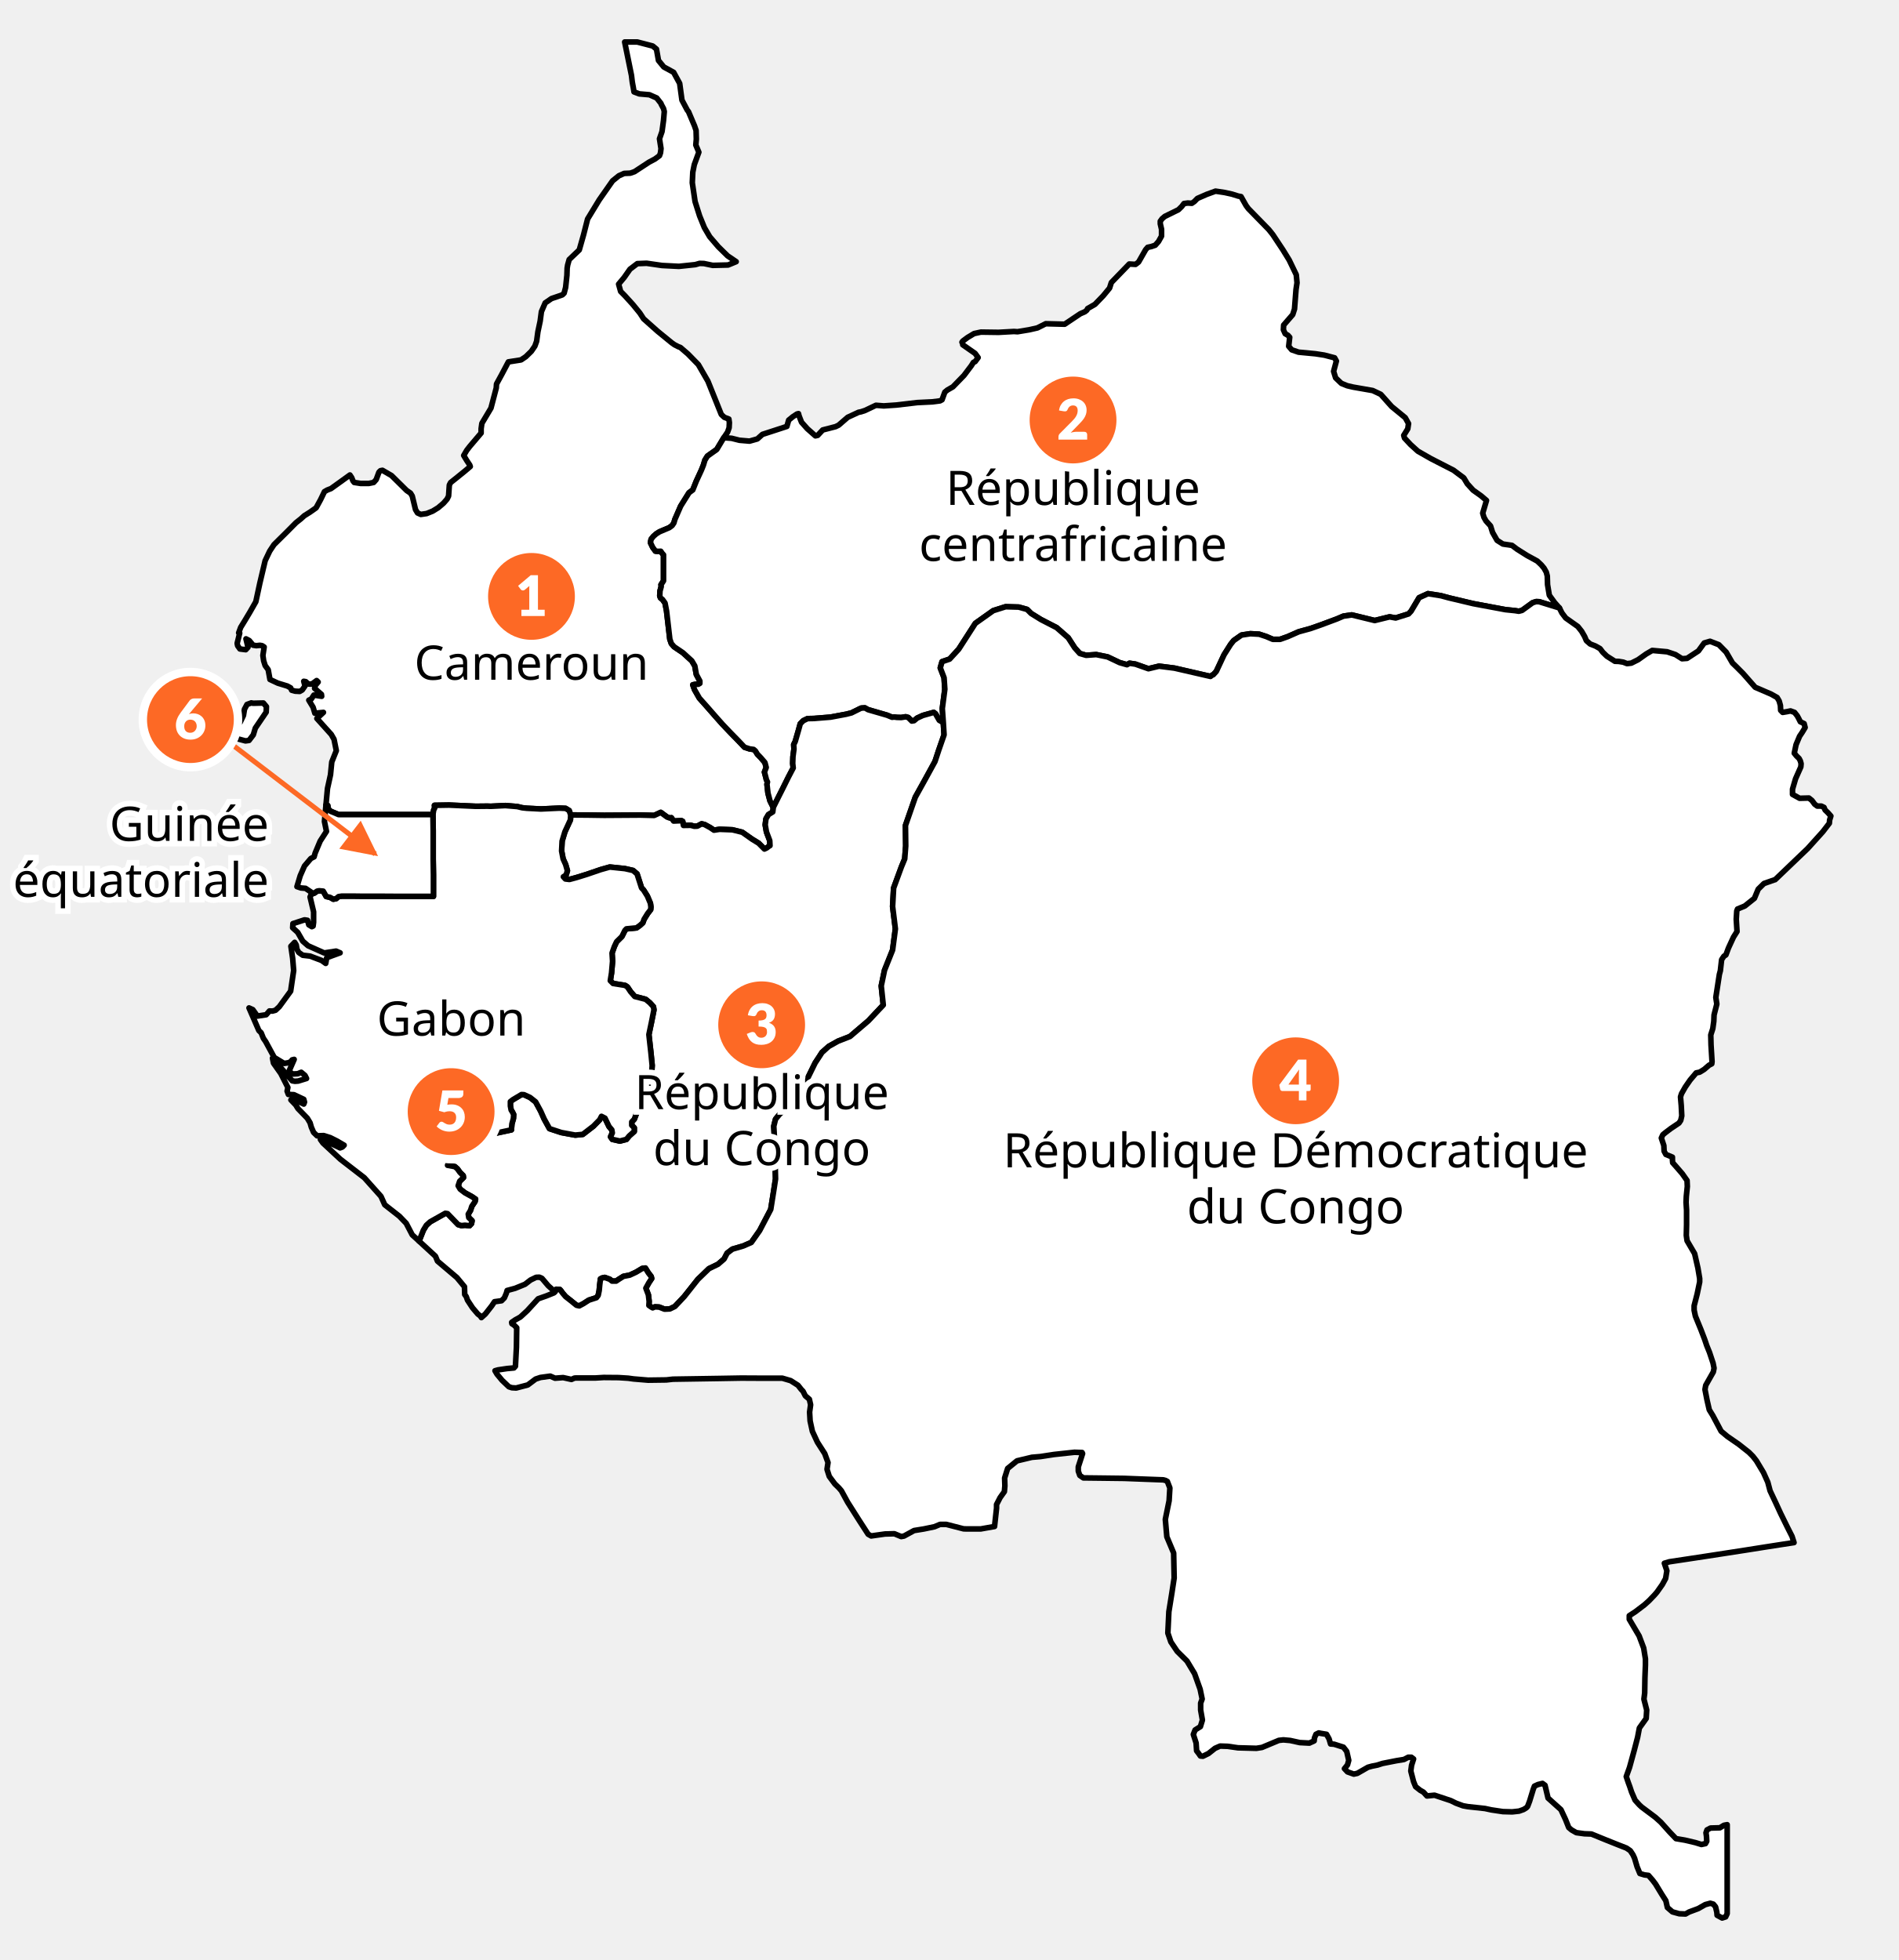
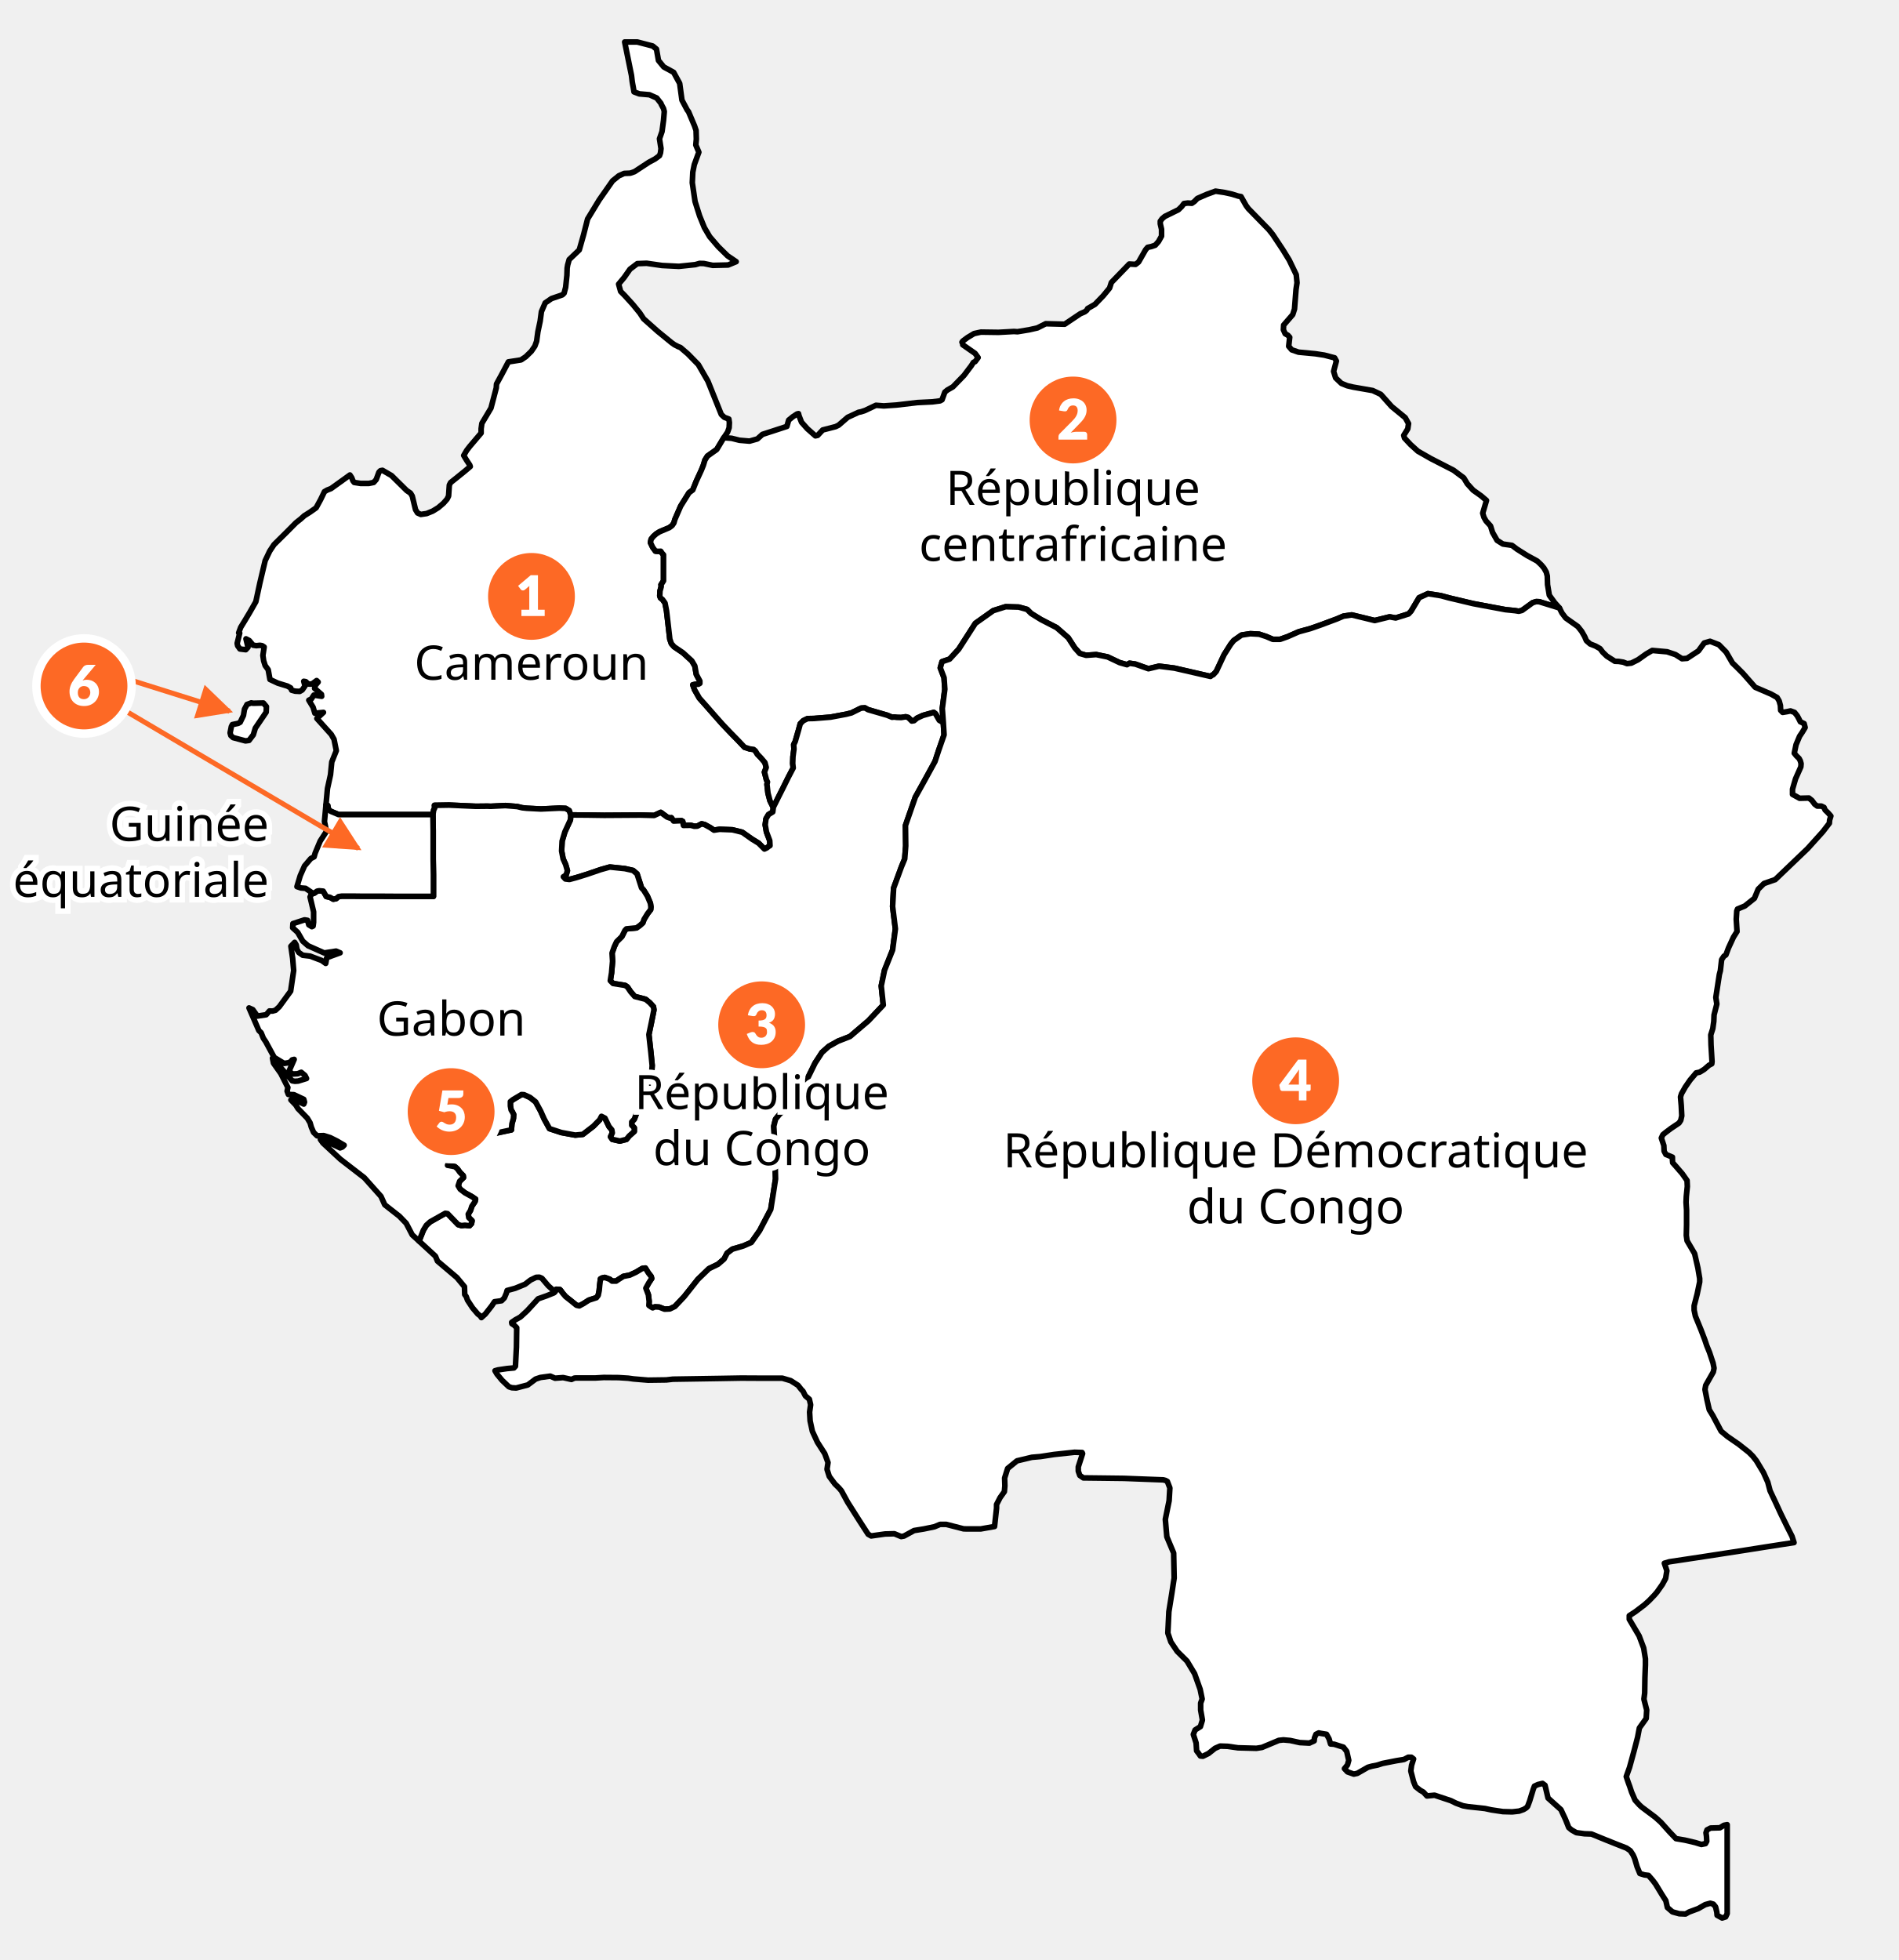
<svg xmlns="http://www.w3.org/2000/svg" viewBox="232 195 678 700" width="678" height="700" font-family="Jost, Verdana, sans-serif">
  <defs>
    <clipPath id="zone">
      <rect x="40" y="185" width="1120" height="725" rx="6" />
    </clipPath>
  </defs>
  <g clip-path="url(#zone)">
    <path d="M317.234,421.022L317.955,419.06L319.396,416.706L321.198,413.696L323.361,409.902L324.802,403.225L325.793,399.035L326.694,395.236L328.316,391.83L329.848,389.515L334.352,385.058L337.686,381.693L339.398,380.338L340.659,379.201L342.731,377.889L344.894,376.359L346.515,373.385L347.867,370.585L348.858,370.016L350.209,369.491L354.354,366.516L356.966,364.634L357.597,365.597L358.048,366.734L358.498,367.303L360.75,367.653L363.724,367.653L365.435,367.303L366.336,366.297L367.327,363.627L367.868,363.102L368.589,362.97L371.832,364.852L374.535,367.522L377.238,370.191L378.589,371.11L379.22,372.16L380.391,377.015L381.112,378.195L382.283,378.72L384.356,378.414L386.518,377.539L388.5,376.315L390.392,374.697L391.653,373.254L392.194,372.16L392.464,368.222L392.915,367.347L394.897,365.772L398.14,363.145L399.942,361.613L399.762,361.088L398.681,359.467L397.6,357.672L398.681,355.832L399.762,354.43L403.816,349.654L403.816,348.12L404.087,346.191L407.33,340.753L409.222,333.556L409.312,332.151L411.204,328.682L413.547,324.245L418.051,323.542L419.763,322.4L421.745,320.466L423.007,318.619L423.637,316.861L424.088,313.518L424.899,309.69L425.349,306.301L426.701,303.174L428.953,301.633L432.827,300.311L433.458,299.695L433.998,297.624L434.449,293.348L434.539,290.746L434.719,289.643L435.26,287.702L438.864,284.26L440.395,278.873L441.837,273.218L445.981,266.408L450.756,259.592L453.009,257.776L454.901,256.934L457.063,256.846L458.595,256.314L463.73,252.947L465.892,251.794L467.514,250.597L467.874,249.577L468.055,248.07L467.514,244.565L468.415,241.991L468.956,237.995L469.226,234.841L468.956,233.774L468.145,232.263L468.055,231.952L466.523,229.996L463.91,228.839L460.306,228.528L458.414,227.816L458.144,226.17L457.964,225.236L457.784,224.213L457.513,221.942L455.081,210L459.586,210L465.081,211.427L466.433,212.542L467.154,216.598L469.046,218.914L472.559,220.829L474.722,224.791L475.533,230.752L477.425,234.308L477.875,234.885L480.037,239.993L480.578,241.591L480.668,244.698L480.488,246.783L481.569,249.356L479.947,253.789L479.407,256.491L479.227,260.256L480.218,266.983L481.839,272.112L483.551,276.311L485.443,279.536L488.506,283.112L491.84,286.379L494.903,288.452L492.02,289.643L486.524,289.776L483.371,289.114L481.839,289.07L480.308,289.511L474.451,290.129L468.415,289.82L462.919,289.026L459.586,289.158L456.973,291.143L454.901,294.097L452.919,296.478L453.639,299.078L455.081,300.532L457.964,303.703L460.487,306.785L461.838,308.854L466.883,313.342L471.839,317.388L472.83,318.092L474.181,318.795L474.992,319.103L477.695,321.433L481.389,325.212L484.812,331.141L487.245,337.199L489.588,343.033L490.669,344.042L492.29,344.656L492.471,345.928L492.381,347.769L491.84,349.303L490.488,351.319L487.966,355.525L484.632,357.891L483.731,359.336L483.191,361.131L482.47,362.926L480.668,366.822L479.407,369.973L478.055,370.979L475.082,375.747L473.01,380.512L472.65,381.78L472.019,382.698L471.028,383.441L467.514,384.927L466.343,385.67L465.352,386.544L464.541,387.549L464.271,388.772L465.081,390.476L466.073,391.83L467.064,391.917L467.965,391.874L468.505,392.66L468.956,393.14L468.956,402.44L468.055,403.836L468.145,404.447L467.694,406.062L467.604,407.851L467.874,408.549L468.595,409.116L469.496,410.381L470.037,413.217L471.208,423.289L471.749,424.858L472.74,425.991L475.893,428.127L479.046,431.003L480.127,432.833L480.668,435.882L481.929,438.234L481.929,439.062L481.389,439.367L480.218,439.41L479.407,439.585L480.037,441.327L481.749,444.331L484.542,447.466L487.515,450.862L489.948,453.604L493.011,456.825L495.444,459.305L497.876,461.872L499.768,462.482L501.12,462.656L501.75,463.178L502.471,464.352L503.733,465.658L505.174,467.354L505.625,469.094L504.994,470.747L505.625,473.139L505.625,473.313L506.075,474.27L505.895,475.097L506.255,478.271L506.976,481.011L508.147,483.359L508.147,483.533L507.967,484.967L506.435,485.924L505.535,487.446L505.264,489.576L505.715,492.141L506.886,495.227L506.976,497.009L506.526,497.27L505.805,497.835L504.994,498.226L502.922,496.14L500.579,494.705L497.065,492.228L493.552,491.358L488.957,491.184L486.975,491.489L485.623,490.576L483.641,489.489L482.56,489.228L481.028,490.054L479.947,490.097L478.686,489.75L476.073,489.793L475.803,488.359L475.352,488.098L472.559,488.228L471.749,487.054L471.298,487.185L470.217,486.793L467.965,485.141L465.622,486.228L460.667,486.098L454.36,486.141L447.783,486.185L441.837,486.098L435.8,486.054L435.26,484.489L433.998,483.707L431.746,483.62L425.169,483.924L420.124,483.663L418.502,483.489L416.7,483.054L412.465,482.706L407.24,482.967L406.069,482.924L401.924,482.967L392.374,482.533L387.149,482.62L387.239,483.576L386.878,484.272L386.608,485.924L380.842,485.924L373.184,485.924L365.976,485.924L361.111,485.924L352.912,485.924L350.119,484.75L349.308,484.054L349.128,483.228L349.038,482.663L348.407,482.489L348.948,476.619L350.029,471.704L350.48,467.137L352.101,463.091L351.29,459.044L350.299,457.303L345.164,451.602L347.506,449.425L344.443,449.73L343.812,447.597L342.281,445.072L343.182,444.636L344.083,443.243L346.876,443.678L346.786,442.981L344.353,440.848L344.623,439.759L345.614,438.583L345.074,438.06L343.362,439.323L342.101,439.28L341.2,438.452L340.479,438.322L340.929,439.977L339.938,441.414L339.037,441.936L337.416,441.849L336.154,441.501L335.794,440.673L334.623,440.02L331.199,438.975L328.406,437.668L327.775,434.183L326.694,432.702L326.154,431.003L325.883,429.086L326.334,426.079L325.613,425.599L324.802,425.468L323.541,425.599L322.37,425.425L321.018,423.769L319.847,423.158L320.568,426.166L319.757,427.037L317.685,426.776L316.874,425.643L316.694,424.771L317.595,421.109Z" fill="#FFFFFF" stroke="#000000" stroke-width="2" stroke-linejoin="round" />
    <path d="M707.439,322.488L708.611,322.795L709.241,323.938L708.25,327.628L708.971,329.956L711.043,331.932L713.115,332.766L715.188,333.249L722.215,334.478L725.098,335.838L728.972,340.182L733.837,344.174L735.009,346.278L734.738,348.164L733.297,350.487L733.567,351.451L735.729,353.773L738.342,356.139L742.937,358.767L751.046,362.926L754.74,365.684L756.001,367.785L758.073,370.06L760.956,372.116L762.848,373.735L761.497,378.283L761.947,379.769L762.668,381.037L764.29,382.829L765.011,385.145L766.632,387.986L768.704,389.296L771.948,389.777L773.75,391.131L777.354,393.402L780.958,395.367L782.399,396.721L783.39,397.9L784.201,399.341L784.561,400.738L784.651,403.793L785.282,407.589L787.174,410.207L788.886,412.126L781.678,409.902L780.597,409.858L779.336,410.251L775.552,412.999L774.381,413.304L773.029,413.086L769.605,412.737L758.163,410.6L749.334,408.505L746.631,407.764L741.946,407.022L738.793,408.462L735.91,413.304L735.009,414.263L730.414,415.703L728.251,415.31L722.936,416.618L714.737,414.612L711.764,415.048L709.421,416.052L703.565,418.232L699.961,419.496L695.817,420.63L691.853,422.374L689.15,423.333L686.537,423.333L684.195,422.33L681.672,421.502L678.519,421.327L675.365,421.807L672.572,423.769L671.491,425.12L669.149,428.824L666.356,434.793L665.274,435.969L664.914,436.1L664.283,436.579L651.4,433.617L645.904,432.92L642.12,433.835L637.435,432.179L635.363,431.874L634.462,432.397L631.849,431.656L627.524,429.609L623.47,428.781L619.866,429.042L617.614,428.388L615.812,426.384L613.469,422.766L609.325,419.147L603.739,416.27L600.225,414.089L598.784,412.65L595.811,411.821L591.126,411.69L586.711,413.086L580.314,417.621L574.368,426.863L571.124,430.393L568.421,431.308L567.791,433.53L569.142,437.058L569.412,441.152L568.512,448.032L568.872,453.082L567.43,452.255L566.079,449.904L565.448,449.425L561.574,450.514L559.502,451.471L558.421,452.385L557.61,452.516L556.349,451.254L555.448,450.992L553.826,451.254L552.294,451.21L551.303,451.079L550.582,451.167L548.781,450.426L542.023,448.468L540.852,447.814L539.501,447.902L536.077,449.599L534.185,450.078L528.599,451.123L522.653,451.602L520.4,451.645L518.869,452.385L517.788,453.473L517.157,455.78L515.986,459.827L515.445,460.915L515.535,462.525L515.175,465.223L515.085,467.659L515.265,469.268L513.553,472.53L511.571,476.532L509.859,479.924L508.147,483.359L506.976,481.011L506.255,478.271L505.895,475.097L506.075,474.27L505.625,473.313L505.625,473.139L504.994,470.747L505.625,469.094L505.174,467.354L503.733,465.658L502.471,464.352L501.75,463.178L501.12,462.656L499.768,462.482L497.876,461.872L495.444,459.305L493.011,456.825L489.948,453.604L487.515,450.862L484.542,447.466L481.749,444.331L480.037,441.327L479.407,439.585L480.218,439.41L481.389,439.367L481.929,439.062L481.929,438.234L480.668,435.882L480.127,432.833L479.046,431.003L475.893,428.127L472.74,425.991L471.749,424.858L471.208,423.289L470.037,413.217L469.496,410.381L468.595,409.116L467.874,408.549L467.604,407.851L467.694,406.062L468.145,404.447L468.055,403.836L468.956,402.44L468.956,393.14L468.505,392.66L467.965,391.874L467.064,391.917L466.073,391.83L465.081,390.476L464.271,388.772L464.541,387.549L465.352,386.544L466.343,385.67L467.514,384.927L471.028,383.441L472.019,382.698L472.65,381.78L473.01,380.512L475.082,375.747L478.055,370.979L479.407,369.973L480.668,366.822L482.47,362.926L483.191,361.131L483.731,359.336L484.632,357.891L487.966,355.525L490.488,351.319L493.281,351.538L496.074,352.24L499.678,352.546L502.471,351.757L504.273,350.136L508.327,348.821L513.012,347.287L513.643,345.051L515.085,343.867L516.616,342.858L517.157,342.726L517.337,343.472L518.238,345.796L520.31,348.12L523.193,350.662L524.004,350.487L525.806,348.558L530.401,347.374L531.482,346.848L534.726,344.042L538.6,342.244L539.501,342.069L540.942,341.586L544.816,339.744L547.609,339.963L552.114,339.656L559.592,338.778L564.998,338.515L567.701,338.164L568.421,337.769L569.412,335.048L570.313,334.302L572.296,333.161L576.26,329.077L578.873,325.607L579.593,324.465L579.683,324.377L580.224,324.157L581.305,322.707L580.224,321.213L575.809,318.136L575.809,317.74L575.539,317.212L575.809,316.817L577.521,315.541L579.864,314.134L582.296,313.606L588.603,313.694L594.099,313.386L595.36,313.474L599.595,312.77L602.478,312.11L605.451,310.614L612.208,310.79L617.794,307.049L619.416,306.345L620.136,305.772L620.407,305.2L623.019,303.703L625.993,300.62L628.245,297.888L628.876,295.905L635.273,289.29L637.525,289.423L638.606,288.585L641.129,284.172L641.85,283.333L643.111,283.068L644.552,282.583L645.724,281.258L646.805,279.315L646.805,276.885L646.354,274.941L646.354,274.013L646.985,273.129L647.976,272.289L652.841,269.902L654.012,268.752L654.823,267.69L656.175,267.514L657.616,267.602L658.517,266.983L659.598,265.877L662.932,264.417L666.085,263.266L669.329,263.753L671.942,264.328L674.194,265.036L675.185,265.213L676.987,268.398L677.798,269.504L685.096,276.974L686.537,278.785L690.141,284.216L692.393,287.879L694.916,293.127L695.186,295.993L694.826,298.417L694.285,305.376L693.655,307.357L690.411,311.098L690.321,312.77L690.952,314.178L691.943,314.75L692.573,315.453L692.213,318.663L693.294,319.938L695.727,320.773L701.763,321.345L704.917,321.828Z" fill="#FFFFFF" stroke="#000000" stroke-width="2" stroke-linejoin="round" />
    <path d="M381.653,638.248L383.184,634.372L384.265,632.587L385.617,631.368L391.023,628.321L391.834,628.452L395.618,632.369L396.789,632.718L398.05,632.587L399.672,632.761L400.393,631.978L400.573,630.976L399.402,629.845L399.221,628.626L400.032,627.276L400.483,625.84L401.654,624.099L401.834,623.272L400.573,622.402L398.05,621.009L396.338,619.704L395.618,618.486L396.158,616.876L397.51,615.571L397.419,614.875L396.248,613.7L395.347,612.438L394.446,611.655L391.834,611.177L392.374,609.524L393.275,607.045L393.545,605.131L392.825,600.174L392.915,599.26L393.545,598.826L395.077,599.347L396.609,600.13L400.753,599.043L402.195,598.869L403.366,599.826L405.078,600.565L414.628,598.521L414.808,596.391L415.349,594.478L415.439,593.043L414.988,592.13L414.538,591.434L414.267,590L414.267,588.435L415.168,587.739L418.232,585.914L419.133,585.957L421.295,586.957L423.277,588.522L425.079,591.826L426.34,594.652L428.232,598.086L432.467,599.478L437.422,600.391L440.125,600.13L443.909,597.217L446.161,594.912L446.792,593.695L448.053,594.347L449.495,597.347L450.486,598.521L450.666,599.608L450.035,601L450.666,601.913L453.369,602.522L455.711,601.913L456.703,600.695L458.504,599.086L458.504,597.782L457.604,596.869L457.604,595.695L458.504,594.738L459.496,592.173L459.766,590.261L460.667,589.087L462.469,588.217L463.099,587.478L464.09,583.001L463.55,581.393L463.55,580.046L464.721,578.351L464.901,575.526L464.451,570.963L464.09,567.791L463.73,564.488L464.631,560.187L465.532,555.668L465.352,554.538L464.09,553.148L462.559,551.888L458.685,550.889L457.243,549.238L456.072,547.5L455.261,546.935L450.936,546.24L449.945,545.24L450.396,542.46L450.756,538.289L450.576,535.378L451.387,533.076L452.198,531.338L454.09,529.47L455.171,527.297L455.711,526.732L459.315,526.385L460.577,525.472L461.568,524.56L462.018,523.3L463.28,521.258L464.361,519.867L464.451,518.912L464.271,517.608L463.189,515.044L461.838,512.872L461.117,512.133L459.496,507.092L458.054,505.875L455.171,505.223L449.765,504.658L446.522,505.571L441.566,507.266L437.782,508.439L435.35,509.091L433.908,508.917L433.188,508.135L434.179,507.483L434.629,505.962L433.998,503.746L433.097,501.747L432.557,498.921L432.737,495.401L433.728,492.097L435.71,487.793L435.8,486.054L441.837,486.098L447.783,486.185L454.36,486.141L460.667,486.098L465.622,486.228L467.965,485.141L470.217,486.793L471.298,487.185L471.749,487.054L472.559,488.228L475.352,488.098L475.803,488.359L476.073,489.793L478.686,489.75L479.947,490.097L481.028,490.054L482.56,489.228L483.641,489.489L485.623,490.576L486.975,491.489L488.957,491.184L493.552,491.358L497.065,492.228L500.579,494.705L502.922,496.14L504.994,498.226L505.805,497.835L506.526,497.27L506.976,497.009L506.886,495.227L505.715,492.141L505.264,489.576L505.535,487.446L506.435,485.924L507.967,484.967L508.147,483.533L508.147,483.359L509.859,479.924L511.571,476.532L513.553,472.53L515.265,469.268L515.085,467.659L515.175,465.223L515.535,462.525L515.445,460.915L515.986,459.827L517.157,455.78L517.788,453.473L518.869,452.385L520.4,451.645L522.653,451.602L528.599,451.123L534.185,450.078L536.077,449.599L539.501,447.902L540.852,447.814L542.023,448.468L548.781,450.426L550.582,451.167L551.303,451.079L552.294,451.21L553.826,451.254L555.448,450.992L556.349,451.254L557.61,452.516L558.421,452.385L559.502,451.471L561.574,450.514L565.448,449.425L566.079,449.904L567.43,452.255L568.872,453.082L569.142,457.434L567.25,462.873L565.899,466.963L562.205,473.705L558.871,479.706L555.358,489.793L555.448,497.139L555.087,501.747L553.916,504.571L551.123,512.176L550.763,518.738L551.754,526.732L550.763,534.292L547.88,541.504L546.708,547.109L547.429,553.93L542.113,559.578L535.536,565.183L531.302,566.835L527.968,568.703L525.536,570.876L524.815,572.006L523.103,574.613L519.139,582.697L517.067,586.218L514.364,589.261L510.4,592.956L508.958,594.695L508.327,597.217L508.598,601.869L508.958,616.049L508.327,620.139L507.246,626.928L503.282,634.503L500.309,638.727L497.426,639.99L493.552,641.122L491.66,642.559L490.579,644.65L488.416,646.523L485.173,648.092L481.209,651.926L476.343,658.072L473.01,661.603L471.208,662.475L469.316,662.562L467.424,661.821L465.892,661.734L465.081,662.083L464.541,661.777L463.73,661.211L463.82,659.815L463.55,657.461L462.649,655.064L463.73,653.103L464.721,651.621L464.541,650.88L463.55,649.617L462.469,647.874L461.388,648.005L459.135,649.355L456.883,650.401L454.63,650.837L452.919,651.926L452.018,652.536L450.576,652.536L449.765,651.883L447.963,651.229L446.972,651.447L446.432,651.752L446.161,653.974L445.981,655.892L445.621,657.636L444.99,658.464L442.287,659.336L440.395,660.557L438.864,661.385L437.873,661.167L435.89,659.554L433.998,658.072L432.917,656.808L432.287,655.936L431.926,655.543L430.665,655.456L430.304,656.284L429.674,655.892L427.782,654.192L425.529,651.534L424.628,651.142L423.457,651.185L421.475,652.144L419.493,653.669L415.979,655.108L413.096,655.892L412.826,656.851L412.105,658.551L411.114,659.554L408.591,659.903L407.6,661.385L405.348,664.263L403.906,665.571L403.546,665.004L402.645,664.307L400.753,662.083L398.951,659.336L398.501,658.072L397.96,657.331L397.87,654.541L395.167,651.273L388.23,645.391L387.509,643.648Z" fill="#FFFFFF" stroke="#000000" stroke-width="2" stroke-linejoin="round" />
    <path d="M872.675,745.924L868.35,746.583L862.134,747.548L855.196,748.646L848.079,749.744L840.961,750.842L834.294,751.852L828.168,752.774L826.366,753.301L827.267,755.981L826.816,758.75L825.645,760.903L823.753,763.586L822.852,764.641L820.87,766.708L819.248,768.16L816.005,770.624L813.842,772.032L813.842,773.309L817.356,779.254L818.978,783.572L819.609,787.451L819.609,789.656L819.428,794.245L819.338,799.674L819.068,801.838L820.059,805.726L819.879,808.732L817.446,812.137L816.816,815.455L815.644,819.97L813.933,826.215L812.761,829.495L813.482,831.623L814.023,833.087L814.653,834.995L815.915,837.923L817.446,839.61L818.257,840.365L823.122,844.007L825.104,845.784L828.258,849.296L830.51,851.652L833.664,852.186L837.448,853.076L839.61,853.743L841.051,853.432L841.502,852.586L841.412,850.852L841.232,849.562L841.592,848.54L842.853,847.873L846.187,847.784L847.628,846.895L848.8,846.673L848.8,850.541L848.8,854.232L848.8,858.728L848.8,863.894L848.8,868.129L848.8,872.634L848.8,877.856L848.8,878.437L848.259,879.598L846.998,880L845.196,879.017L845.106,877.945L844.655,876.025L843.844,875.043L842.763,874.731L840.961,875.222L838.439,876.651L835.195,877.856L833.934,878.571L831.681,878.481L829.249,877.811L827.447,876.249L826.906,873.838L825.375,871.429L823.212,867.861L822.131,866.435L820.69,864.785L819.248,864.607L817.627,864.117L816.635,861.711L815.735,858.683L815.194,857.481L814.203,855.968L812.851,855.033L809.788,853.832L805.554,852.142L800.328,850.007L797.805,849.918L794.922,849.518L793.211,848.54L792.219,847.695L791.048,844.762L789.427,841.298L784.832,837.169L783.75,832.599L782.85,831.934L781.228,832.333L779.966,832.91L779.516,834.107L778.255,838.234L777.534,840.143L777.083,840.632L776.092,841.253L774.471,841.831L772.038,842.097L768.704,842.008L764.56,841.386L762.308,840.898L756.181,840.232L754.469,839.921L751.947,838.989L750.145,838.101L744.289,836.148L741.586,836.414L740.324,835.039L739.153,834.373L737.531,833.087L736.811,831.313L735.819,827.5L736.09,825.462L736.811,823.203L736,822.582L734.919,822.582L733.387,823.38L730.684,823.823L725.729,824.797L723.927,825.373L721.945,825.772L720.503,826.171L716.719,828.343L715.458,828.609L713.205,827.811L712.124,826.658L713.205,825.329L713.656,823.69L712.935,820.501L711.764,818.996L708.43,817.933L707.169,817.845L706.628,816.03L705.727,814.393L703.835,814.083L702.935,813.906L701.943,814.393L701.403,815.72L701.313,816.738L699.601,817.535L696.177,817.358L692.754,816.606L690.321,816.384L688.699,816.561L682.663,819.084L680.681,819.394L674.104,819.217L670.41,818.686L667.707,818.597L665.905,819.394L663.563,821.254L661.581,822.228L660.68,822.14L660.139,821.342L659.328,820.28L659.148,817.491L658.157,814.437L658.788,812.845L660.68,811.651L661.4,809.307L660.77,805.726L660.77,803.252L661.31,801.794L660.589,798.305L658.607,792.744L655.904,788.245L652.391,784.762L650.138,781.413L649.057,778.241L649.418,770.624L650.499,763.893L651.31,758.574L651.129,749.656L648.697,743.861L648.156,737.632L649.508,730.967L649.778,726.41L648.877,724.088L648.246,723.738L647.435,723.519L641.489,723.3L633.471,722.993L626.443,722.905L618.875,722.818L617.614,721.942L617.073,720.409L617.073,718.877L618.605,714.149L618.425,713.755L615.722,713.667L608.424,714.455L603.559,715.199L600.496,715.462L595.18,716.731L591.846,719.446L590.765,722.862L590.855,725.665L590.675,727.724L589.143,729.872L587.882,732.326L587.882,733.641L587.161,740.176L582.206,741.053L577.251,741.053L576.08,741.009L569.953,739.43L567.701,739.43L565.719,740.264L561.935,741.053L558.421,741.624L554.817,743.598L553.826,743.774L551.393,742.764L548.06,742.852L544.636,743.335L543.104,743.554L542.023,742.94L538.87,738.07L534.726,731.537L532.473,727.418L531.572,726.366L530.131,724.964L528.149,722.292L527.338,719.752L527.698,717.344L526.527,714.149L523.914,710.079L522.112,706.186L521.301,702.469L521.121,699.321L521.481,696.699L521.031,694.732L519.589,693.509L518.779,691.892L518.148,691.237L516.977,689.751L514.364,688.091L511.391,687.218L505.084,687.218L496.705,687.174L489.137,687.305L480.758,687.436L472.289,687.567L469.947,687.829L463.46,687.917L458.234,687.48L456.342,687.218L452.919,687L447.603,686.956L444.72,687.131L437.782,687.131L437.152,687.174L436.071,687.655L433.097,687L430.214,687.218L428.503,686.476L424.989,686.956L423.277,687.524L420.484,689.62L416.34,690.712L414.808,690.625L413.727,690.276L411.294,687.96L409.492,685.777L408.772,684.554L409.853,684.248L413.096,683.768L415.529,683.55L416.069,682.939L416.43,676.129L416.52,669.192L415.619,668.275L414.808,667.752L414.718,667.272L415.979,666.4L417.781,665.397L418.322,664.917L420.304,663.086L424.178,658.856L427.151,657.81L429.854,656.72L430.304,656.284L430.665,655.456L431.926,655.543L432.287,655.936L432.917,656.808L433.998,658.072L435.89,659.554L437.873,661.167L438.864,661.385L440.395,660.557L442.287,659.336L444.99,658.464L445.621,657.636L445.981,655.892L446.161,653.974L446.432,651.752L446.972,651.447L447.963,651.229L449.765,651.883L450.576,652.536L452.018,652.536L452.919,651.926L454.63,650.837L456.883,650.401L459.135,649.355L461.388,648.005L462.469,647.874L463.55,649.617L464.541,650.88L464.721,651.621L463.73,653.103L462.649,655.064L463.55,657.461L463.82,659.815L463.73,661.211L464.541,661.777L465.081,662.083L465.892,661.734L467.424,661.821L469.316,662.562L471.208,662.475L473.01,661.603L476.343,658.072L481.209,651.926L485.173,648.092L488.416,646.523L490.579,644.65L491.66,642.559L493.552,641.122L497.426,639.99L500.309,638.727L503.282,634.503L507.246,626.928L508.327,620.139L508.958,616.049L508.598,601.869L508.327,597.217L508.958,594.695L510.4,592.956L514.364,589.261L517.067,586.218L519.139,582.697L523.103,574.613L524.815,572.006L525.536,570.876L527.968,568.703L531.302,566.835L535.536,565.183L542.113,559.578L547.429,553.93L546.708,547.109L547.88,541.504L550.763,534.292L551.754,526.732L550.763,518.738L551.123,512.176L553.916,504.571L555.087,501.747L555.448,497.139L555.358,489.793L558.871,479.706L562.205,473.705L565.899,466.963L567.25,462.873L569.142,457.434L568.872,453.082L568.512,448.032L569.412,441.152L569.142,437.058L567.791,433.53L568.421,431.308L571.124,430.393L574.368,426.863L580.314,417.621L586.711,413.086L591.126,411.69L595.811,411.821L598.784,412.65L600.225,414.089L603.739,416.27L609.325,419.147L613.469,422.766L615.812,426.384L617.614,428.388L619.866,429.042L623.47,428.781L627.524,429.609L631.849,431.656L634.462,432.397L635.363,431.874L637.435,432.179L642.12,433.835L645.904,432.92L651.4,433.617L664.283,436.579L664.914,436.1L665.274,435.969L666.356,434.793L669.149,428.824L671.491,425.12L672.572,423.769L675.365,421.807L678.519,421.327L681.672,421.502L684.195,422.33L686.537,423.333L689.15,423.333L691.853,422.374L695.817,420.63L699.961,419.496L703.565,418.232L709.421,416.052L711.764,415.048L714.737,414.612L722.936,416.618L728.251,415.31L730.414,415.703L735.009,414.263L735.91,413.304L738.793,408.462L741.946,407.022L746.631,407.764L749.334,408.505L758.163,410.6L769.605,412.737L773.029,413.086L774.381,413.304L775.552,412.999L779.336,410.251L780.597,409.858L781.678,409.902L788.886,412.126L789.787,413.915L791.138,415.703L795.463,418.755L796.814,420.455L797.896,422.33L798.526,423.812L799.878,424.989L801.77,425.73L803.391,426.645L804.382,427.953L805.824,429.347L808.707,431.177L810.058,431.221L811.68,431.482L813.032,432.005L814.563,431.831L816.996,430.611L819.879,428.563L822.041,427.299L827.357,427.778L830.33,428.781L832.673,430.262L834.474,430.131L838.529,427.473L840.601,424.64L842.673,424.03L845.827,425.25L848.439,427.909L850.692,431.787L852.223,433.268L854.476,435.534L858.8,440.456L864.476,442.894L866.639,444.114L867.359,445.333L867.81,446.944L867.9,448.685L868.621,449.425L870.152,449.164L871.414,448.903L872.855,449.425L873.846,450.688L874.387,451.689L874.927,452.777L876.279,453.43L876.639,454.823L875.648,456.477L874.657,457.956L873.396,460.959L872.765,464.004L873.576,465.005L874.477,465.875L874.927,466.745L875.198,467.746L875.108,468.877L873.216,473.139L872.135,476.836L872.135,478.706L874.657,480.098L877.991,480.011L879.072,480.88L880.063,482.228L880.964,482.88L882.405,482.88L883.396,483.359L883.757,484.272L884.838,485.315L885.829,486.446L885.379,487.88L885.289,489.011L882.946,492.054L877.54,498.052L865.918,509.178L865.828,509.178L861.954,510.525L859.881,512.567L858.53,515.826L855.106,518.564L852.494,519.65L852.223,520.345L852.043,523.3L852.313,527.688L851.052,529.687L849.25,533.597L848.349,536.03L847.628,536.508L846.818,537.724L846.367,541.678L846.007,543.025L844.745,551.236L845.106,553.582L844.115,557.493L844.025,559.752L843.664,562.359L842.943,564.619L843.034,568.225L843.394,574.135L843.304,574.917L842.313,575.439L840.601,576.917L838.979,577.916L837.718,578.177L835.556,580.741L833.844,583.219L832.492,585.609L832.132,586.739L832.402,589.869L832.582,593.521L832.222,595.13L831.591,596.086L828.618,598.086L826.726,599.521L825.825,600.261L825.285,601.435L826.186,604.131L826.276,606.131L826.906,607.306L829.249,608.263L829.249,609.219L829.339,610.263L830.51,611.568L832.763,614.178L834.474,616.615L834.565,618.747L834.204,622.315L834.114,624.404L834.294,627.189L834.294,632.457L834.204,636.201L834.474,638.117L837.177,642.733L838.349,647.874L838.979,651.621L838.979,652.841L838.078,657.156L836.997,661.341L836.997,662.911L837.448,665.048L839.43,669.889L840.781,673.423L841.502,675.562L842.493,678.006L843.754,681.803L844.115,683.637L843.844,684.991L841.142,689.751L840.871,691.237L841.592,694.951L842.403,698.491L843.664,700.545L846.637,706.142L848.89,708.023L852.944,710.823L856.548,713.667L857.989,715.112L859.251,716.731L861.773,720.935L863.305,724.351L864.116,727.418L866.098,731.625L867.9,735.527L870.242,740.307L871.954,743.686Z" fill="#FFFFFF" stroke="#000000" stroke-width="2" stroke-linejoin="round" />
    <path d="M435.8,486.054L435.71,487.793L433.728,492.097L432.737,495.401L432.557,498.921L433.097,501.747L433.998,503.746L434.629,505.962L434.179,507.483L433.188,508.135L433.908,508.917L435.35,509.091L437.782,508.439L441.566,507.266L446.522,505.571L449.765,504.658L455.171,505.223L458.054,505.875L459.496,507.092L461.117,512.133L461.838,512.872L463.189,515.044L464.271,517.608L464.451,518.912L464.361,519.867L463.28,521.258L462.018,523.3L461.568,524.56L460.577,525.472L459.315,526.385L455.711,526.732L455.171,527.297L454.09,529.47L452.198,531.338L451.387,533.076L450.576,535.378L450.756,538.289L450.396,542.46L449.945,545.24L450.936,546.24L455.261,546.935L456.072,547.5L457.243,549.238L458.685,550.889L462.559,551.888L464.09,553.148L465.352,554.538L465.532,555.668L464.631,560.187L463.73,564.488L464.09,567.791L464.451,570.963L464.901,575.526L464.721,578.351L463.55,580.046L463.55,581.393L464.09,583.001L463.099,587.478L462.469,588.217L460.667,589.087L459.766,590.261L459.496,592.173L458.504,594.738L457.604,595.695L457.604,596.869L458.504,597.782L458.504,599.086L456.703,600.695L455.711,601.913L453.369,602.522L450.666,601.913L450.035,601L450.666,599.608L450.486,598.521L449.495,597.347L448.053,594.347L446.792,593.695L446.161,594.912L443.909,597.217L440.125,600.13L437.422,600.391L432.467,599.478L428.232,598.086L426.34,594.652L425.079,591.826L423.277,588.522L421.295,586.957L419.133,585.957L418.232,585.914L415.168,587.739L414.267,588.435L414.267,590L414.538,591.434L414.988,592.13L415.439,593.043L415.349,594.478L414.808,596.391L414.628,598.521L405.078,600.565L403.366,599.826L402.195,598.869L400.753,599.043L396.609,600.13L395.077,599.347L393.545,598.826L392.915,599.26L392.825,600.174L393.545,605.131L393.275,607.045L392.374,609.524L391.834,611.177L394.446,611.655L395.347,612.438L396.248,613.7L397.419,614.875L397.51,615.571L396.158,616.876L395.618,618.486L396.338,619.704L398.05,621.009L400.573,622.402L401.834,623.272L401.654,624.099L400.483,625.84L400.032,627.276L399.221,628.626L399.402,629.845L400.573,630.976L400.393,631.978L399.672,632.761L398.05,632.587L396.789,632.718L395.618,632.369L391.834,628.452L391.023,628.321L385.617,631.368L384.265,632.587L383.184,634.372L381.653,638.248L379.22,636.027L377.058,631.891L374.625,629.366L369.4,625.274L368.048,622.271L362.102,615.614L353.543,609.002L347.326,603.218L346.425,601.956L347.506,602.087L353.453,604.957L354.264,604.653L354.894,604L352.372,602.522L349.939,601.304L347.596,600.565L345.254,600.652L343.993,599.434L343.182,597.565L342.731,595.999L341.74,594.347L338.407,590.913L337.596,589.609L335.884,587.826L336.965,587.565L340.479,589.304L340.749,588.609L340.479,587.609L336.965,585.957L334.983,585.87L334.533,584.696L334.803,583.392L332.28,578.394L329.667,574.7L329.307,572.918L336.334,581.002L337.326,581.176L338.497,581.089L341.47,580.176L340.929,579.09L339.578,577.96L338.317,578.481L336.605,578.568L335.794,578.09L335.343,577.264L337.055,573.353L336.334,573.527L335.794,574.222L334.893,574.57L333.451,574.787L329.938,572.658L326.874,567.008L326.064,565.835L325.253,563.836L324.442,563.054L320.928,554.973L322.28,555.581L323.901,557.884L327.055,557.406L328.226,556.059L329.307,556.102L330.388,555.798L331.74,554.538L335.794,548.977L336.875,541.634L336.515,537.29L335.884,532.945L337.235,531.555L337.776,532.467L338.046,534.031L338.677,535.161L340.119,536.16L342.731,536.464L346.876,538.028L348.317,539.071L348.678,537.029L353.453,535.291L352.011,534.683L347.777,535.335L342.011,532.771L340.119,531.121L338.317,527.992L336.515,526.341L336.605,524.864L340.749,523.517L341.83,523.691L342.281,525.299L343.362,525.95L343.812,525.733L343.993,524.386L343.993,520.65L342.731,515.348L343.182,514.349L344.263,513.958L345.254,513.263L345.975,513.132L347.416,513.263L348.137,514.523L348.497,515.175L349.849,515.479L351.02,516.131L352.011,515.957L352.912,515.218L354.083,515.044L357.867,515.044L361.291,515.088L368.048,515.088L374.896,515.131L381.653,515.131L386.788,515.131L386.788,512.133L386.788,507.44L386.698,501.92L386.698,496.618L386.698,491.706L386.608,485.924L386.878,484.272L387.239,483.576L387.149,482.62L392.374,482.533L401.924,482.967L406.069,482.924L407.24,482.967L412.465,482.706L416.7,483.054L418.502,483.489L420.124,483.663L425.169,483.924L431.746,483.62L433.998,483.707L435.26,484.489Z" fill="#FFFFFF" stroke="#000000" stroke-width="2" stroke-linejoin="round" />
    <path d="M321.739,446.029L322.37,446.16L326.064,446.073L327.145,447.379L327.055,449.338L323.181,455.04L322.46,457.434L320.928,459.436L319.667,459.61L315.252,458.435L314.441,457.695L314.171,456.738L314.621,454.475L314.982,453.778L317.054,453.343L317.775,452.951L318.946,450.514L319.306,448.293L320.207,446.595ZM386.608,485.924L386.698,491.706L386.698,496.618L386.698,501.92L386.788,507.44L386.788,512.133L386.788,515.131L381.653,515.131L374.896,515.131L368.048,515.088L361.291,515.088L357.867,515.044L354.083,515.044L352.912,515.218L352.011,515.957L351.02,516.131L349.849,515.479L348.497,515.175L348.137,514.523L347.416,513.263L345.975,513.132L345.254,513.263L344.263,513.958L343.182,514.349L343.362,513.784L341.11,512.263L339.488,512.133L338.046,511.655L339.218,507.744L340.749,504.267L343.002,501.616L344.173,501.008L344.533,499.704L346.335,495.401L348.588,491.923L347.867,488.402L348.407,482.489L349.038,482.663L349.128,483.228L349.308,484.054L350.119,484.75L352.912,485.924L361.111,485.924L365.976,485.924L373.184,485.924L380.842,485.924Z" fill="#FFFFFF" stroke="#000000" stroke-width="2" stroke-linejoin="round" />
    <text x="421.801" y="437.754" text-anchor="middle" font-size="17" font-weight="500" fill="#000000" stroke="#FFFFFF" stroke-width="4" paint-order="stroke">Cameroun</text>
    <text x="615.203" y="375.331" text-anchor="middle" font-size="17" font-weight="500" fill="#000000" stroke="#FFFFFF" stroke-width="4" paint-order="stroke">République</text>
    <text x="615.203" y="395.331" text-anchor="middle" font-size="17" font-weight="500" fill="#000000" stroke="#FFFFFF" stroke-width="4" paint-order="stroke">centrafricaine</text>
    <text x="504.053" y="591.124" text-anchor="middle" font-size="17" font-weight="500" fill="#000000" stroke="#FFFFFF" stroke-width="4" paint-order="stroke">République</text>
    <text x="504.053" y="611.124" text-anchor="middle" font-size="17" font-weight="500" fill="#000000" stroke="#FFFFFF" stroke-width="4" paint-order="stroke">du Congo</text>
    <text x="694.689" y="611.912" text-anchor="middle" font-size="17" font-weight="500" fill="#000000" stroke="#FFFFFF" stroke-width="4" paint-order="stroke">République Démocratique</text>
    <text x="694.689" y="631.912" text-anchor="middle" font-size="17" font-weight="500" fill="#000000" stroke="#FFFFFF" stroke-width="4" paint-order="stroke">du Congo</text>
    <text x="393.145" y="564.851" text-anchor="middle" font-size="17" font-weight="500" fill="#000000" stroke="#FFFFFF" stroke-width="4" paint-order="stroke">Gabon</text>
    <text x="328.046" y="495.31" text-anchor="end" font-size="17" font-weight="500" fill="#000000" stroke="#FFFFFF" stroke-width="4" paint-order="stroke">Guinée</text>
    <text x="328.046" y="515.31" text-anchor="end" font-size="17" font-weight="500" fill="#000000" stroke="#FFFFFF" stroke-width="4" paint-order="stroke">équatoriale</text>
  </g>
  <text x="1160" y="910" text-anchor="end" font-size="12" fill="#5A6670">Source : Natural Earth, frontières administratives au 1:50 000 000 (naturalearthdata.com), domaine public.</text>
  <text x="1160" y="928" text-anchor="end" font-size="12" fill="#5A6670">Données mises en forme par world-atlas 2.0 (M. Bostock, licence ISC). Projection de Mercator.</text>
  <text x="600" y="126" text-anchor="middle" font-size="50" font-weight="500" fill="#000000">Le Bassin du Congo</text>
  <text x="600" y="166" text-anchor="middle" font-size="26" fill="#000000">Les six pays du massif forestier</text>
  <circle cx="421.8" cy="408" r="17" fill="#FD6925" stroke="#fff" stroke-width="3" />
  <text x="421.8" y="415" text-anchor="middle" font-size="20" font-weight="900" fill="#fff" font-family="Lato,Arial,sans-serif">1</text>
  <circle cx="615.2" cy="345" r="17" fill="#FD6925" stroke="#fff" stroke-width="3" />
  <text x="615.2" y="352" text-anchor="middle" font-size="20" font-weight="900" fill="#fff" font-family="Lato,Arial,sans-serif">2</text>
  <circle cx="504" cy="561" r="17" fill="#FD6925" stroke="#fff" stroke-width="3" />
  <text x="504" y="568" text-anchor="middle" font-size="20" font-weight="900" fill="#fff" font-family="Lato,Arial,sans-serif">3</text>
  <circle cx="694.7" cy="581" r="17" fill="#FD6925" stroke="#fff" stroke-width="3" />
  <text x="694.7" y="588" text-anchor="middle" font-size="20" font-weight="900" fill="#fff" font-family="Lato,Arial,sans-serif">4</text>
  <circle cx="393.1" cy="592" r="17" fill="#FD6925" stroke="#fff" stroke-width="3" />
  <text x="393.1" y="599" text-anchor="middle" font-size="20" font-weight="900" fill="#fff" font-family="Lato,Arial,sans-serif">5</text>
  <defs>
    <marker id="fl6c" viewBox="0 0 10 10" refX="9" refY="5" markerWidth="7" markerHeight="7" orient="auto-start-reverse">
      <path d="M0,0 L10,5 L0,10 z" fill="#FD6925" />
    </marker>
  </defs>
-   <line x1="315" y1="461" x2="366" y2="500" stroke="#FD6925" stroke-width="1.8" marker-end="url(#fl6c)" />
-   <circle cx="300" cy="452" r="17" fill="#FD6925" stroke="#fff" stroke-width="3" />
-   <text x="300" y="459" text-anchor="middle" font-size="20" font-weight="900" fill="#fff" font-family="Lato,Arial,sans-serif">6</text>
+   <line x1="279" y1="438" x2="314" y2="449" stroke="#FD6925" stroke-width="1.8" marker-end="url(#fl6c)" />
+   <line x1="277" y1="449" x2="360" y2="498" stroke="#FD6925" stroke-width="1.8" marker-end="url(#fl6c)" />
+   <circle cx="262" cy="440" r="17" fill="#FD6925" stroke="#fff" stroke-width="3" />
+   <text x="262" y="447" text-anchor="middle" font-size="20" font-weight="900" fill="#fff" font-family="Lato,Arial,sans-serif">6</text>
</svg>
